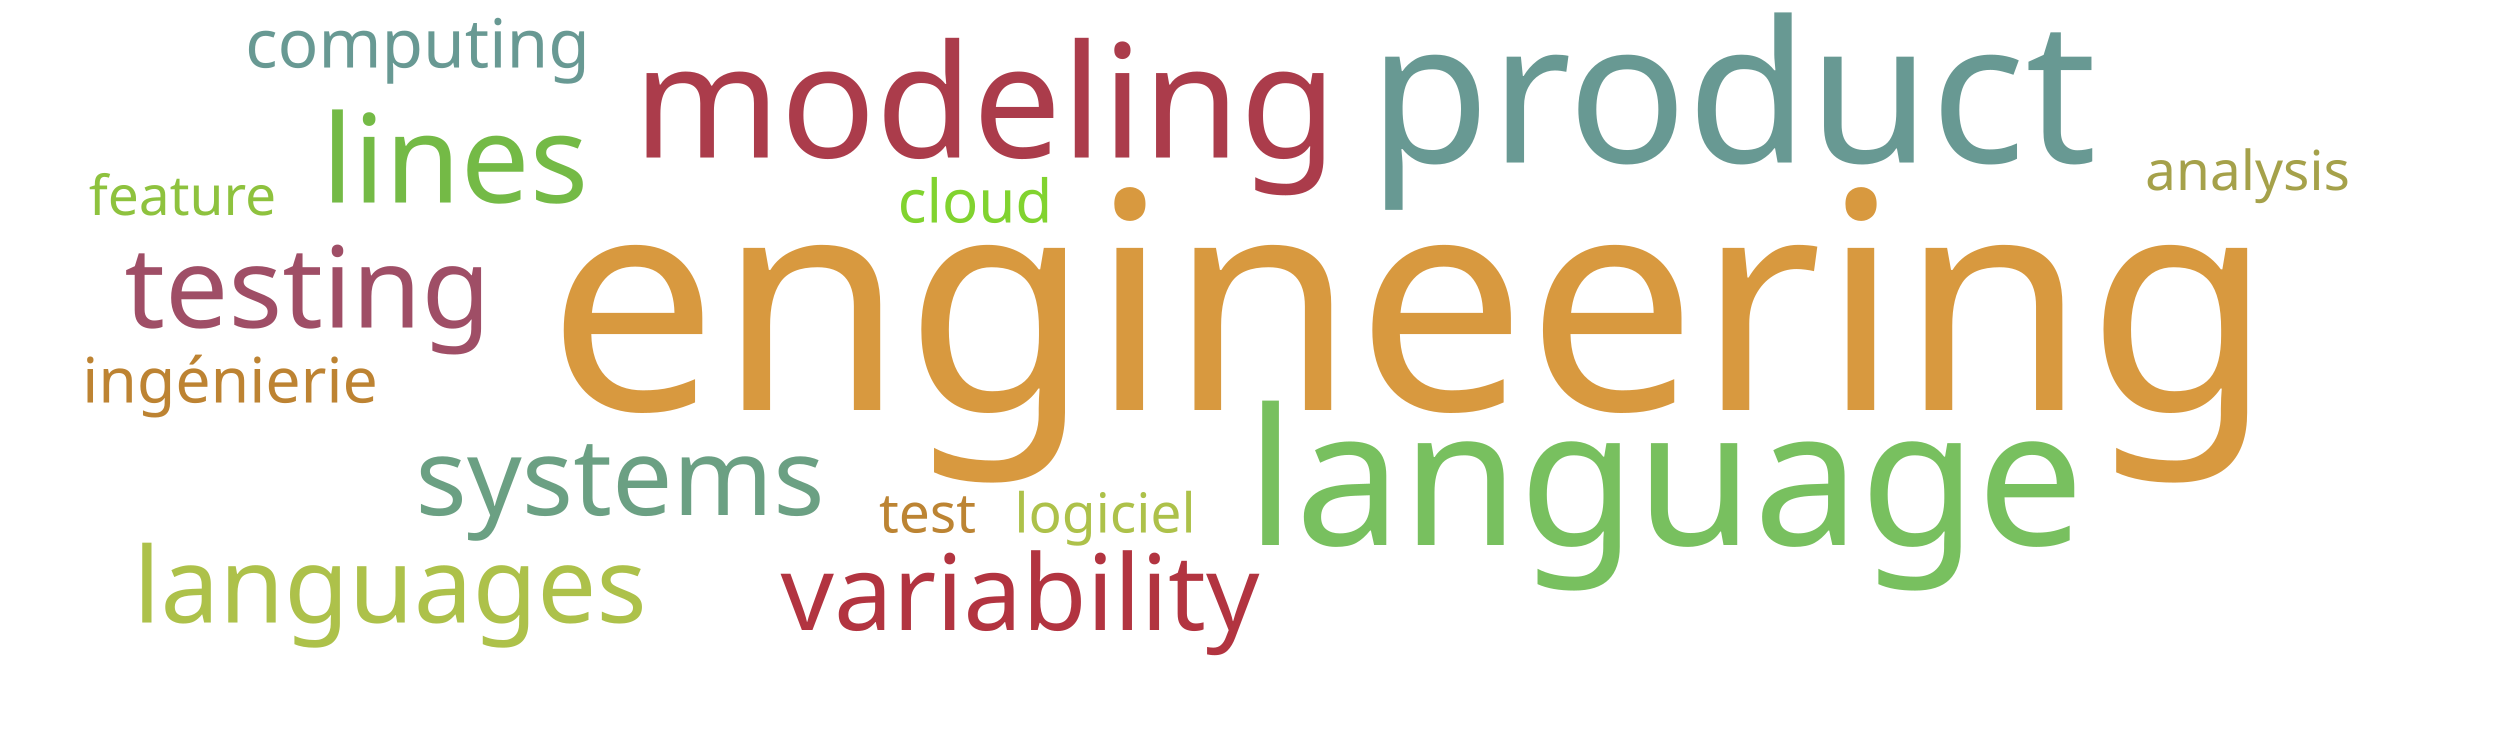
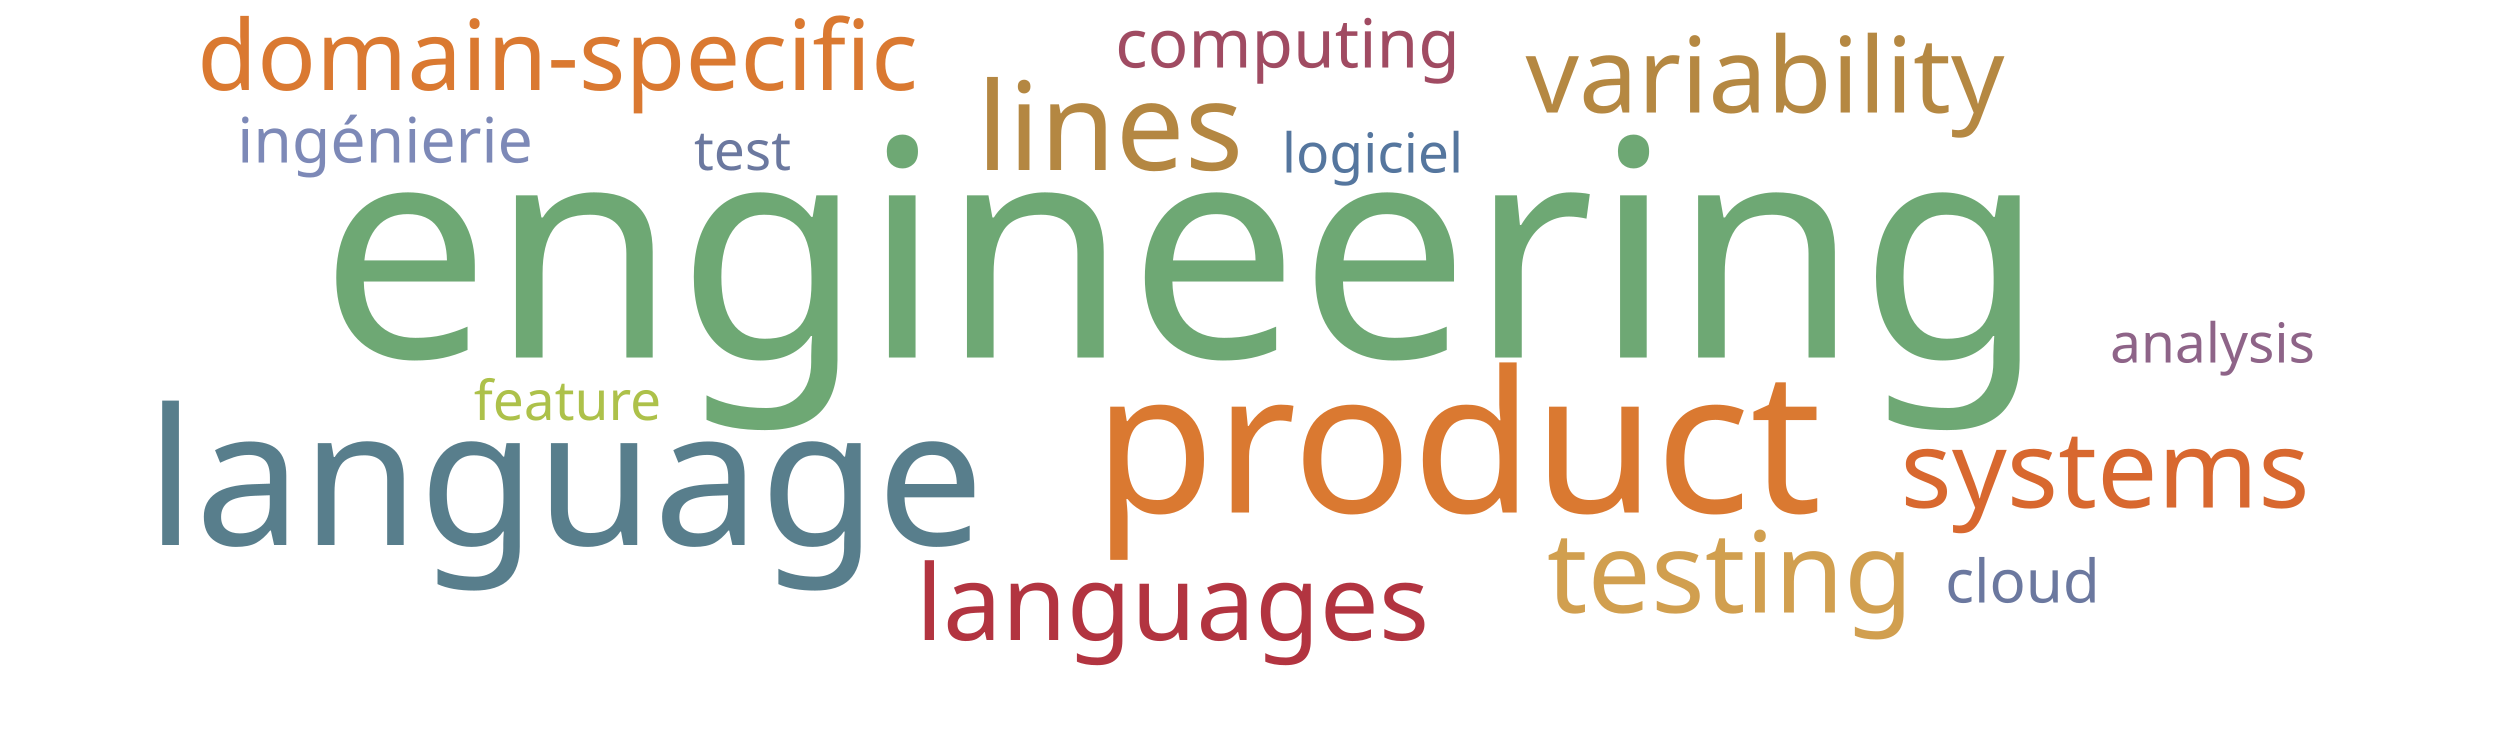
<svg xmlns="http://www.w3.org/2000/svg" width="1000" height="300">
  <g transform="translate(500, 150)">
-     <text text-anchor="middle" style="font-family: Impact; font-size: 121px; fill: #d8993f" transform="translate(64,14)rotate(0)">engineering</text>
-     <text text-anchor="middle" style="font-family: Impact; font-size: 79px; fill: #689993" transform="translate(193,-85)rotate(0)">product</text>
-     <text text-anchor="middle" style="font-family: Impact; font-size: 76px; fill: #78c05f" transform="translate(166,68)rotate(0)">language</text>
-     <text text-anchor="middle" style="font-family: Impact; font-size: 63px; fill: #ab3c4b" transform="translate(-106,-87)rotate(0)">modeling</text>
-     <text text-anchor="middle" style="font-family: Impact; font-size: 49px; fill: #74ba46" transform="translate(-318,-69)rotate(0)">lines</text>
-     <text text-anchor="middle" style="font-family: Impact; font-size: 45px; fill: #9f4e66" transform="translate(-377,-19)rotate(0)">testing</text>
-     <text text-anchor="middle" style="font-family: Impact; font-size: 43px; fill: #6ba083" transform="translate(-252,56)rotate(0)">systems</text>
-     <text text-anchor="middle" style="font-family: Impact; font-size: 42px; fill: #b23440" transform="translate(-92,102)rotate(0)">variability</text>
-     <text text-anchor="middle" style="font-family: Impact; font-size: 42px; fill: #adc14a" transform="translate(-344,99)rotate(0)">languages</text>
-     <text text-anchor="middle" style="font-family: Impact; font-size: 27px; fill: #689993" transform="translate(-333,-123)rotate(0)">computing</text>
-     <text text-anchor="middle" style="font-family: Impact; font-size: 25px; fill: #bd8332" transform="translate(-408,11)rotate(0)">ingénierie</text>
-     <text text-anchor="middle" style="font-family: Impact; font-size: 24px; fill: #81d32f" transform="translate(-110,-61)rotate(0)">cloud</text>
-     <text text-anchor="middle" style="font-family: Impact; font-size: 22px; fill: #bc8433" transform="translate(-129,63)rotate(0)">test</text>
-     <text text-anchor="middle" style="font-family: Impact; font-size: 22px; fill: #adc14a" transform="translate(-58,63)rotate(0)">logiciel</text>
-     <text text-anchor="middle" style="font-family: Impact; font-size: 22px; fill: #8ec23e" transform="translate(-427,-64)rotate(0)">feature</text>
-     <text text-anchor="middle" style="font-family: Impact; font-size: 22px; fill: #a5a14a" transform="translate(399,-74)rotate(0)">analysis</text>
+     <text text-anchor="middle" style="font-family: Impact; font-size: 121px; fill: #6ea874" transform="translate(-27,-7)rotate(0)">engineering</text>
+     <text text-anchor="middle" style="font-family: Impact; font-size: 79px; fill: #da7931" transform="translate(83,55)rotate(0)">product</text>
+     <text text-anchor="middle" style="font-family: Impact; font-size: 76px; fill: #587e8c" transform="translate(-274,68)rotate(0)">language</text>
+     <text text-anchor="middle" style="font-family: Impact; font-size: 49px; fill: #b48742" transform="translate(-56,-82)rotate(0)">lines</text>
+     <text text-anchor="middle" style="font-family: Impact; font-size: 45px; fill: #d19f4f" transform="translate(192,95)rotate(0)">testing</text>
+     <text text-anchor="middle" style="font-family: Impact; font-size: 43px; fill: #d8682f" transform="translate(342,53)rotate(0)">systems</text>
+     <text text-anchor="middle" style="font-family: Impact; font-size: 42px; fill: #b58842" transform="translate(206,-105)rotate(0)">variability</text>
+     <text text-anchor="middle" style="font-family: Impact; font-size: 42px; fill: #b23440" transform="translate(-31,106)rotate(0)">languages</text>
+     <text text-anchor="middle" style="font-family: Impact; font-size: 39px; fill: #da7931" transform="translate(-277,-114)rotate(0)">domain-specific</text>
+     <text text-anchor="middle" style="font-family: Impact; font-size: 27px; fill: #a04b62" transform="translate(15,-123)rotate(0)">computing</text>
+     <text text-anchor="middle" style="font-family: Impact; font-size: 25px; fill: #7d89b7" transform="translate(-346,-85)rotate(0)">ingénierie</text>
+     <text text-anchor="middle" style="font-family: Impact; font-size: 24px; fill: #6b789f" transform="translate(309,91)rotate(0)">cloud</text>
+     <text text-anchor="middle" style="font-family: Impact; font-size: 22px; fill: #6b789f" transform="translate(-203,-82)rotate(0)">test</text>
+     <text text-anchor="middle" style="font-family: Impact; font-size: 22px; fill: #55769e" transform="translate(49,-81)rotate(0)">logiciel</text>
+     <text text-anchor="middle" style="font-family: Impact; font-size: 22px; fill: #adc14a" transform="translate(-273,18)rotate(0)">feature</text>
+     <text text-anchor="middle" style="font-family: Impact; font-size: 22px; fill: #8e6488" transform="translate(385,-5)rotate(0)">analysis</text>
  </g>
</svg>
